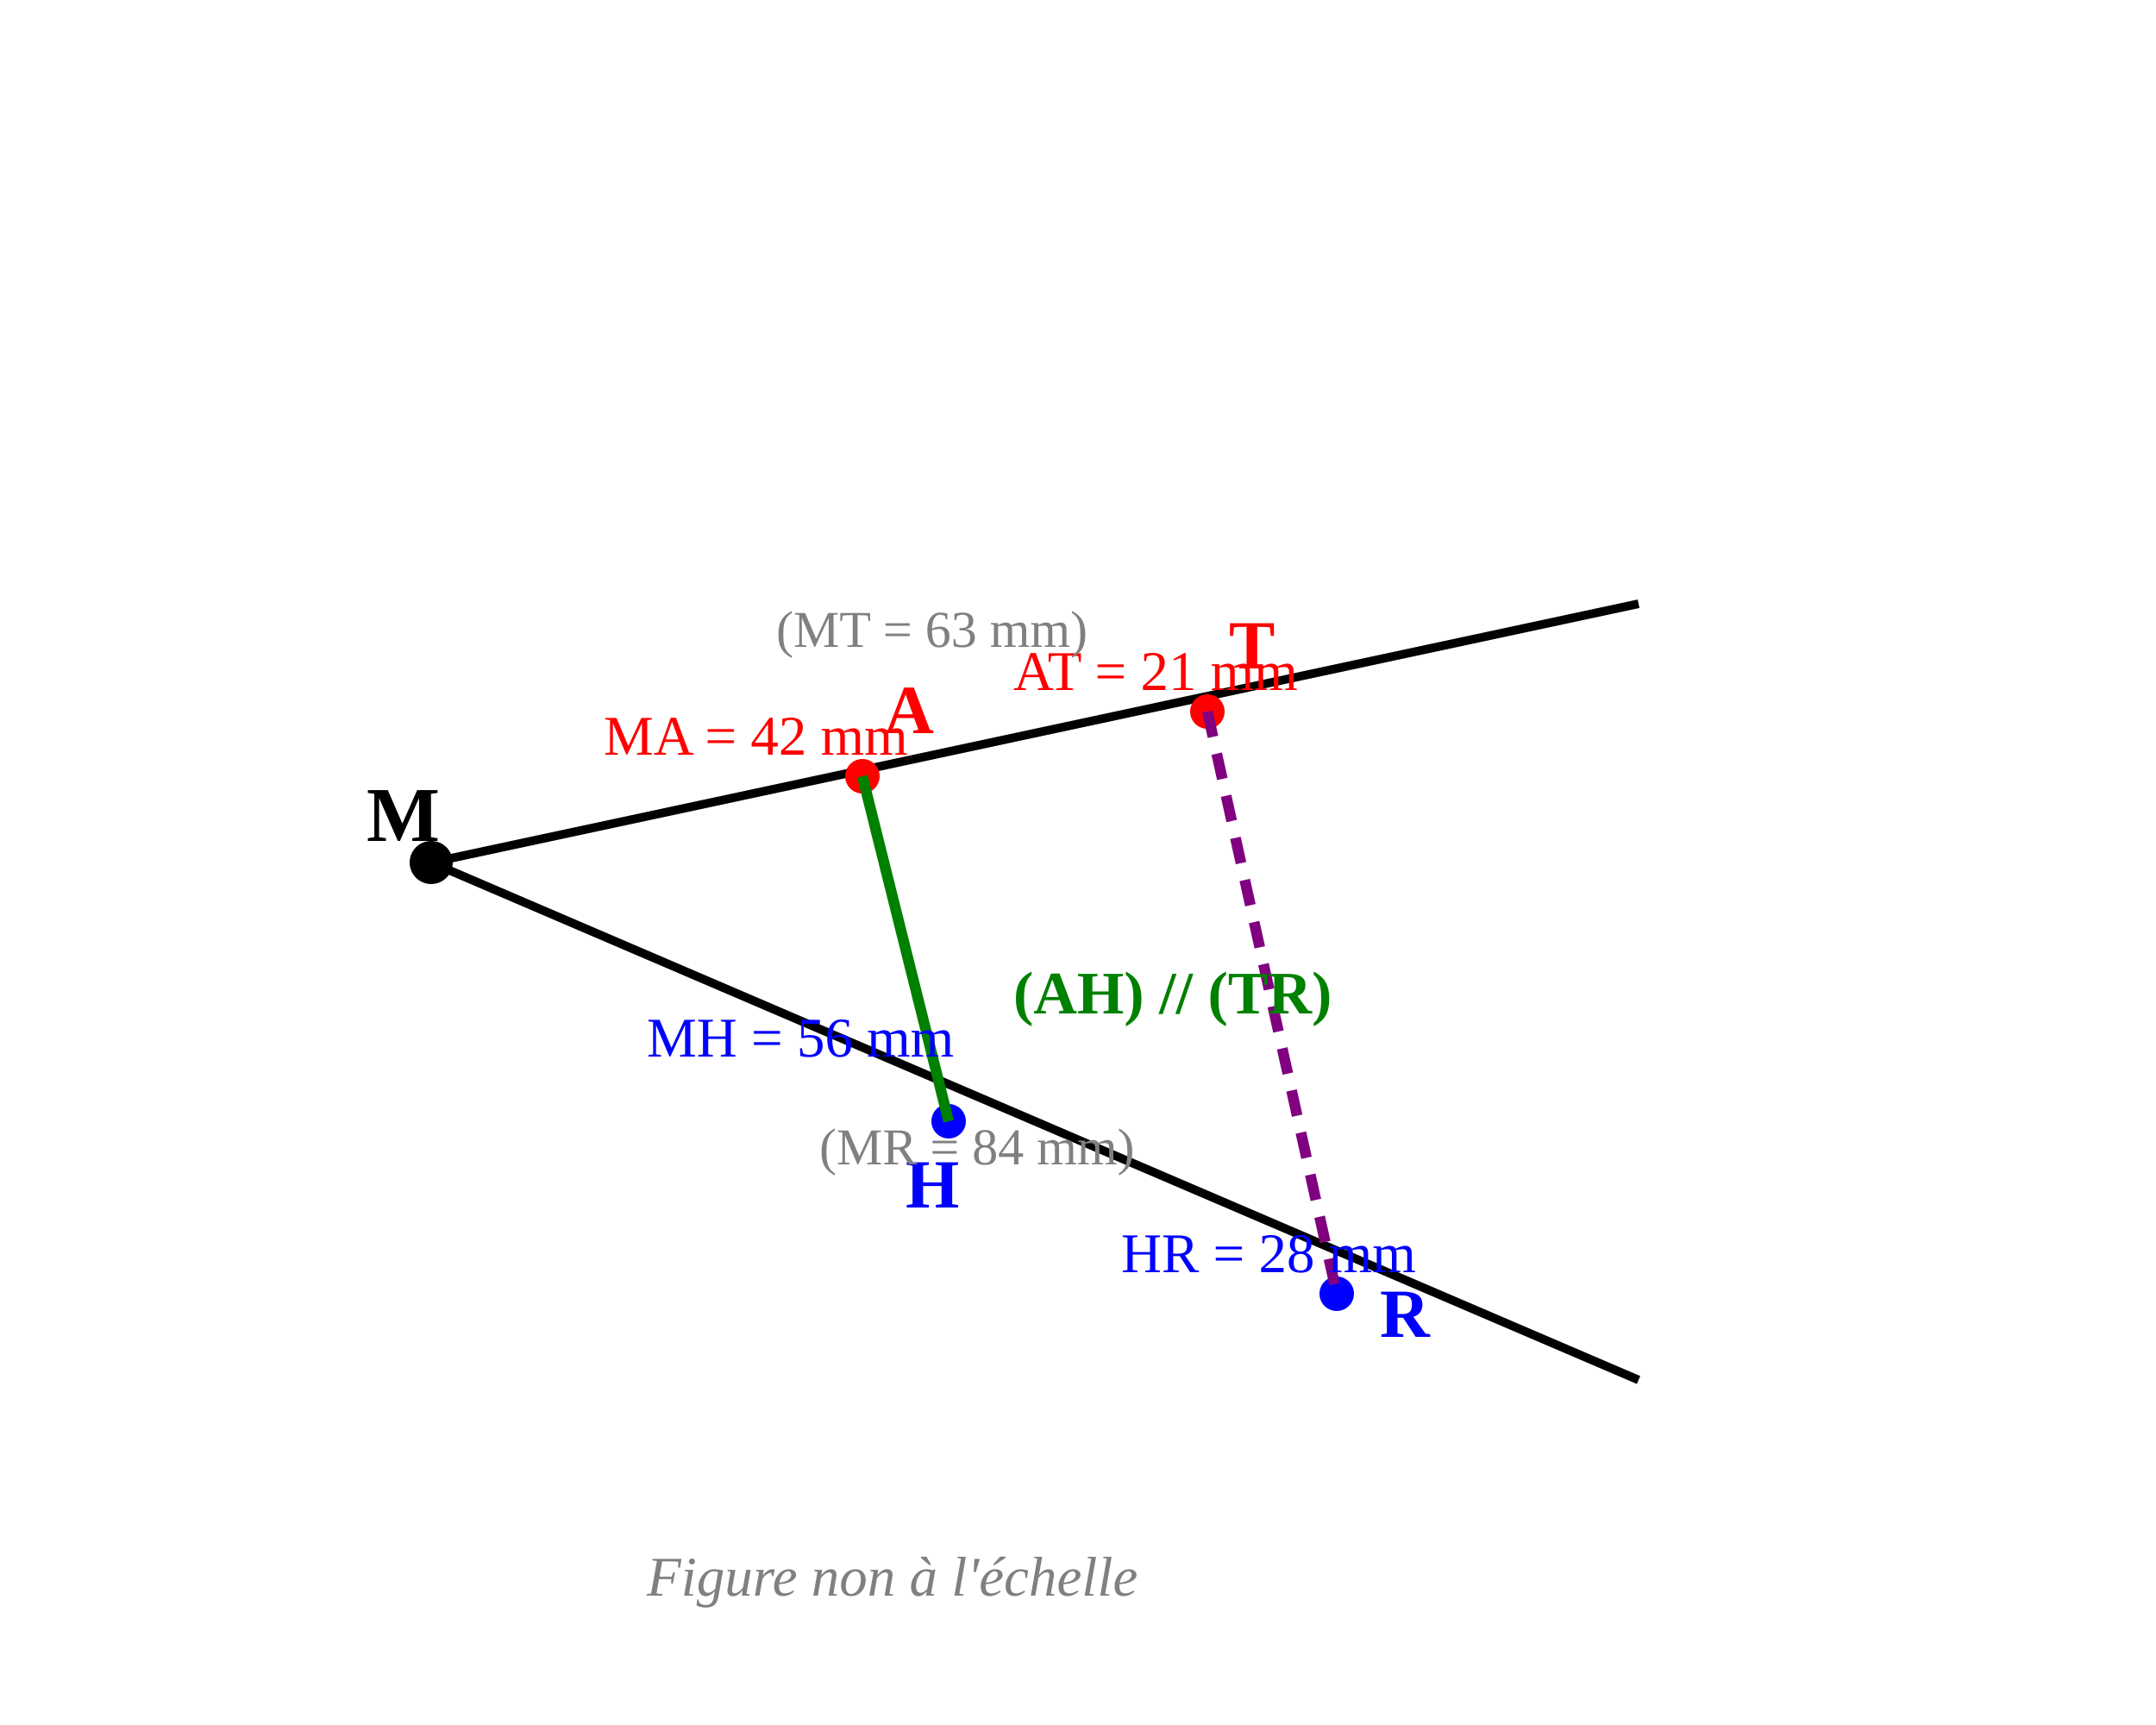
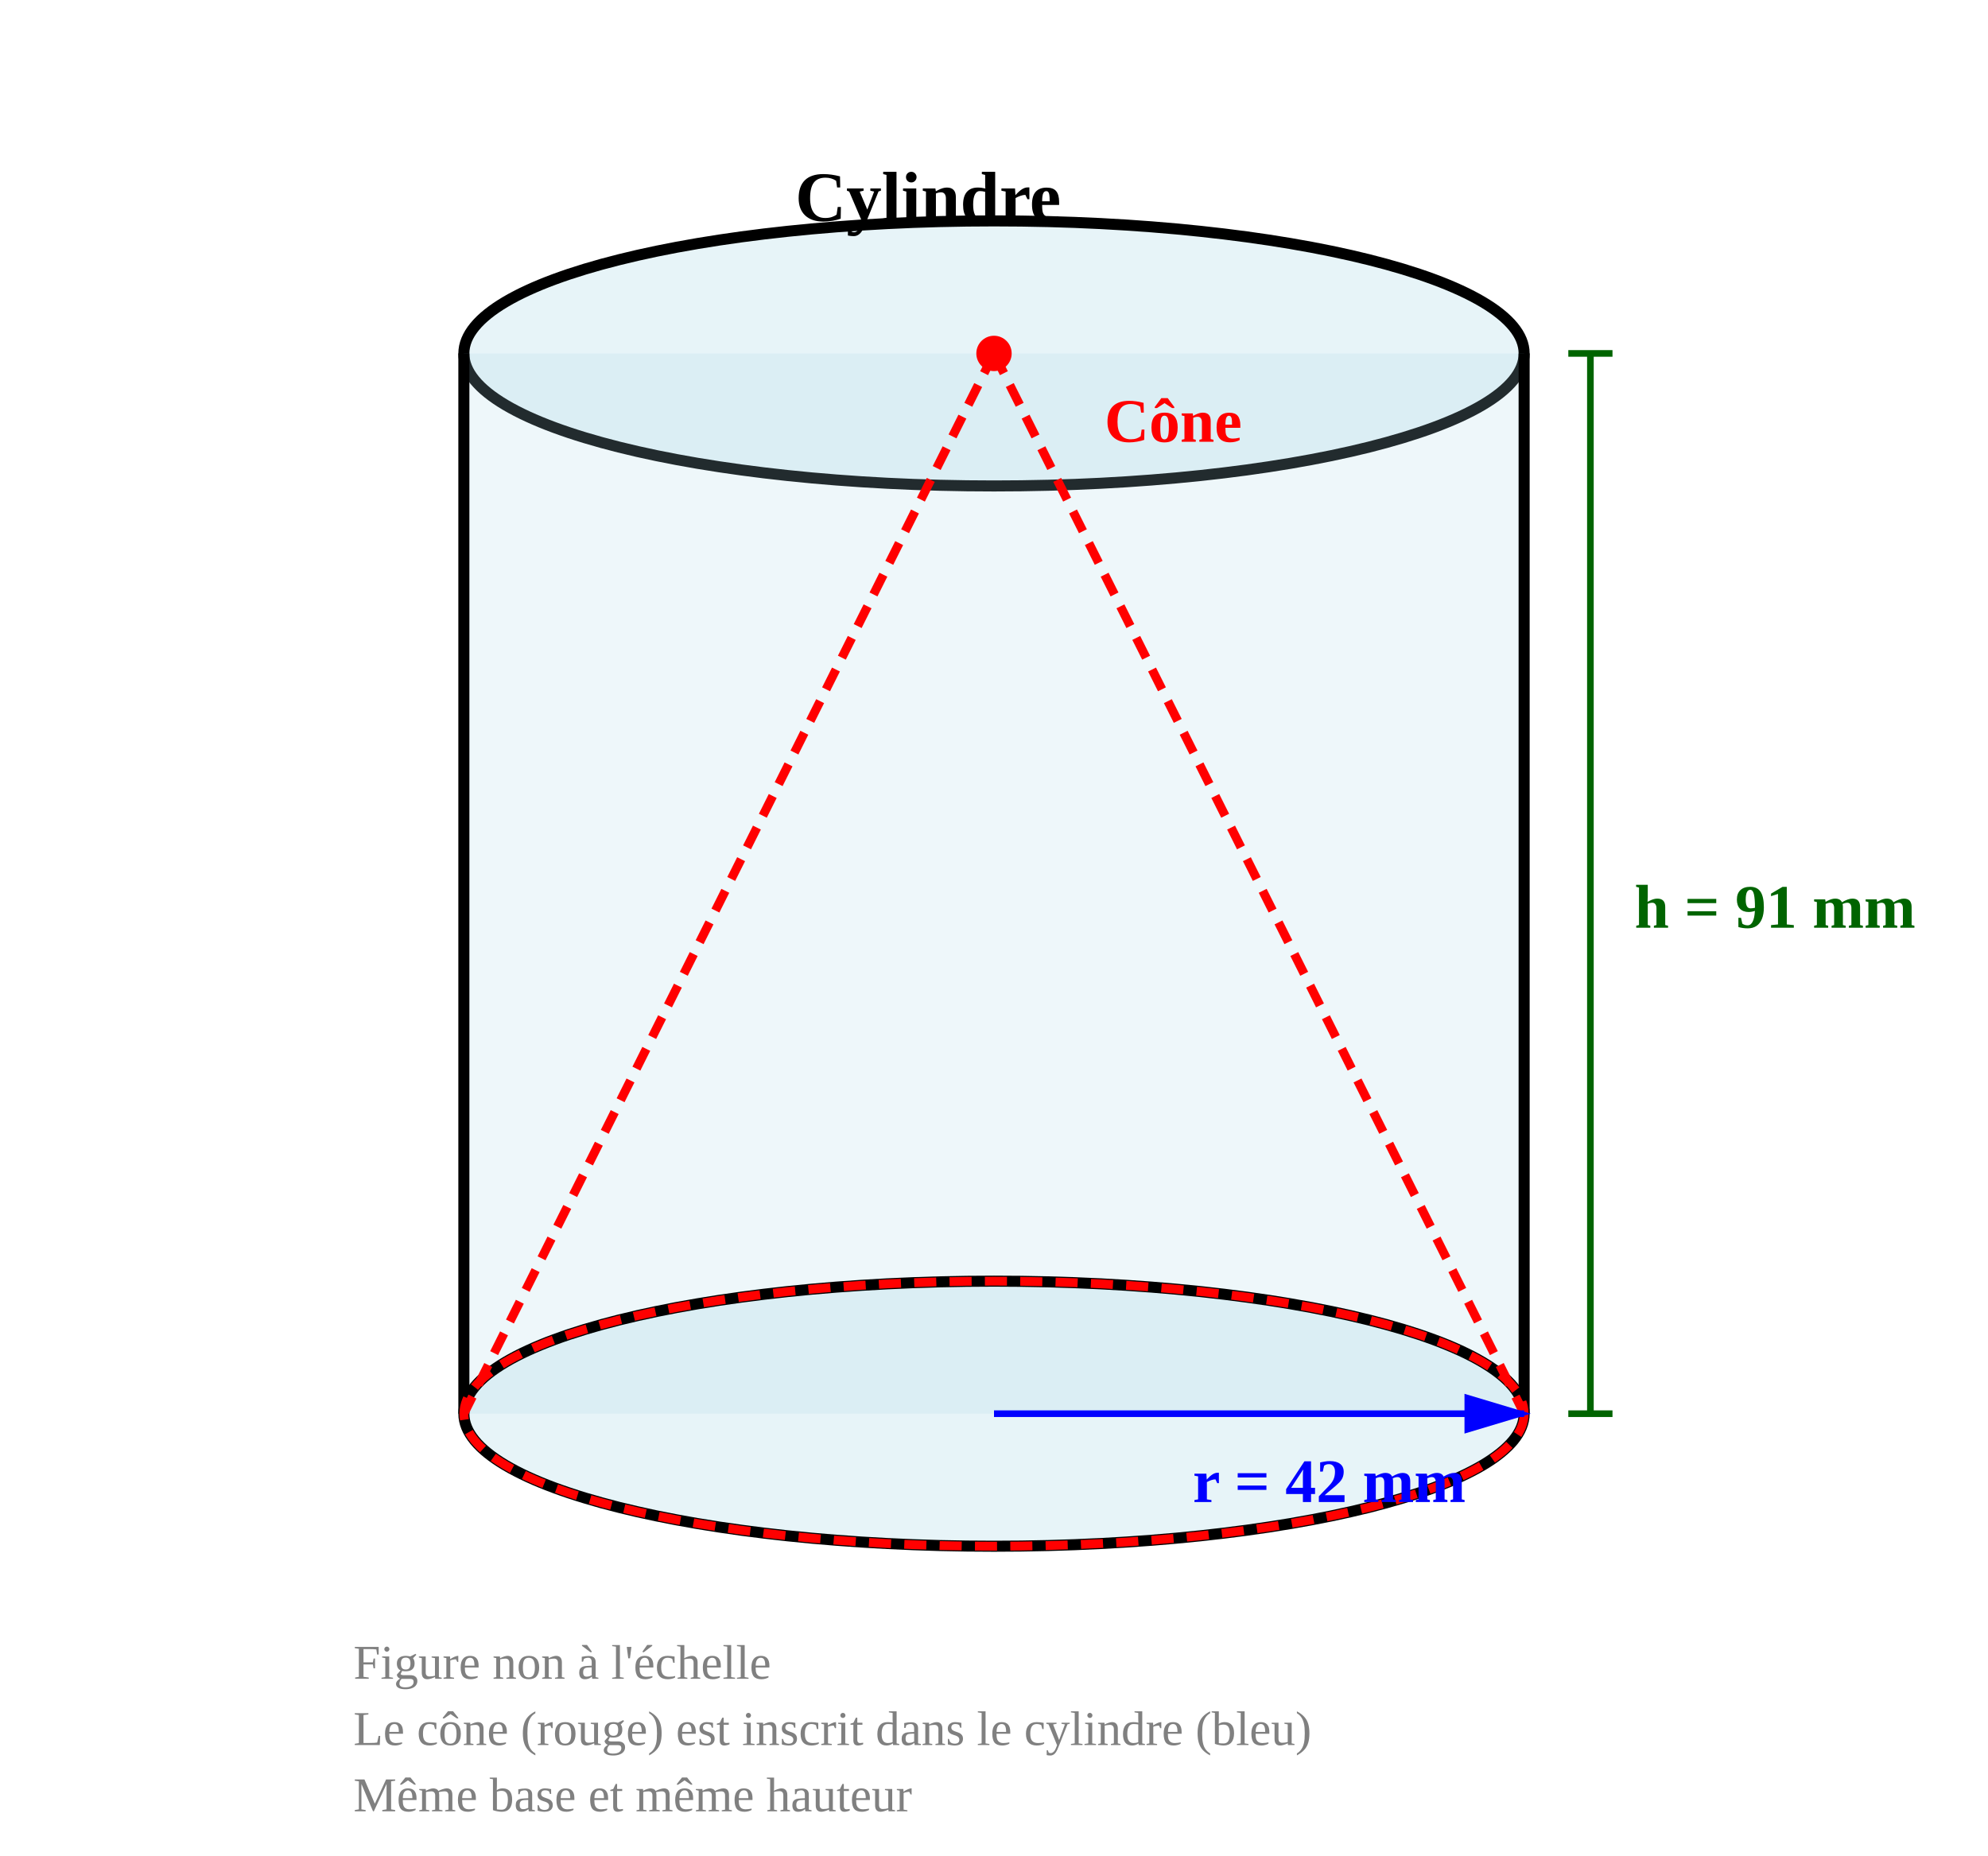
- <svg xmlns="http://www.w3.org/2000/svg" width="500" height="400">
-   <circle cx="100" cy="200" r="5" fill="black" />
-   <line x1="100" y1="200" x2="380" y2="140" stroke="black" stroke-width="2" />
-   <line x1="100" y1="200" x2="380" y2="320" stroke="black" stroke-width="2" />
-   <circle cx="200" cy="180" r="4" fill="red" />
-   <circle cx="280" cy="165" r="4" fill="red" />
-   <circle cx="220" cy="260" r="4" fill="blue" />
-   <circle cx="310" cy="300" r="4" fill="blue" />
-   <line x1="200" y1="180" x2="220" y2="260" stroke="green" stroke-width="2.5" />
-   <line x1="280" y1="165" x2="310" y2="300" stroke="purple" stroke-width="2.5" stroke-dasharray="6,4" />
-   <text x="85" y="195" font-size="18" font-weight="bold">M</text>
-   <text x="205" y="170" font-size="16" font-weight="bold" fill="red">A</text>
-   <text x="285" y="155" font-size="16" font-weight="bold" fill="red">T</text>
-   <text x="210" y="280" font-size="16" font-weight="bold" fill="blue">H</text>
-   <text x="320" y="310" font-size="16" font-weight="bold" fill="blue">R</text>
-   <text x="140" y="175" font-size="13" fill="red">MA = 42 mm</text>
-   <text x="235" y="160" font-size="13" fill="red">AT = 21 mm</text>
-   <text x="180" y="150" font-size="12" fill="gray">(MT = 63 mm)</text>
-   <text x="150" y="245" font-size="13" fill="blue">MH = 56 mm</text>
-   <text x="260" y="295" font-size="13" fill="blue">HR = 28 mm</text>
-   <text x="190" y="270" font-size="12" fill="gray">(MR = 84 mm)</text>
-   <text x="235" y="235" font-size="14" fill="green" font-weight="bold">(AH) // (TR)</text>
-   <text x="150" y="370" font-size="13" fill="gray" font-style="italic">Figure non à l'échelle</text>
+ <svg xmlns="http://www.w3.org/2000/svg" width="450" height="420">
+   <ellipse cx="225" cy="80" rx="120" ry="30" fill="lightblue" fill-opacity="0.3" stroke="black" stroke-width="2.5" />
+   <rect x="105" y="80" width="240" height="240" fill="lightblue" fill-opacity="0.2" stroke="none" />
+   <line x1="105" y1="80" x2="105" y2="320" stroke="black" stroke-width="2.5" />
+   <line x1="345" y1="80" x2="345" y2="320" stroke="black" stroke-width="2.5" />
+   <ellipse cx="225" cy="320" rx="120" ry="30" fill="lightblue" fill-opacity="0.3" stroke="black" stroke-width="2.5" />
+   <line x1="225" y1="80" x2="105" y2="320" stroke="red" stroke-width="2" stroke-dasharray="5,3" />
+   <line x1="225" y1="80" x2="345" y2="320" stroke="red" stroke-width="2" stroke-dasharray="5,3" />
+   <ellipse cx="225" cy="320" rx="120" ry="30" fill="none" stroke="red" stroke-width="2" stroke-dasharray="5,3" />
+   <circle cx="225" cy="80" r="4" fill="red" />
+   <line x1="225" y1="320" x2="345" y2="320" stroke="blue" stroke-width="1.5" marker-end="url(#arrowhead-blue)" />
+   <defs>
+     <marker id="arrowhead-blue" markerWidth="10" markerHeight="10" refX="9" refY="3" orient="auto">
+       <polygon points="0 0, 10 3, 0 6" fill="blue" />
+     </marker>
+   </defs>
+   <text x="270" y="340" font-size="14" fill="blue" font-weight="bold">r = 42 mm</text>
+   <line x1="360" y1="80" x2="360" y2="320" stroke="darkgreen" stroke-width="1.5" />
+   <line x1="355" y1="80" x2="365" y2="80" stroke="darkgreen" stroke-width="1.5" />
+   <line x1="355" y1="320" x2="365" y2="320" stroke="darkgreen" stroke-width="1.5" />
+   <text x="370" y="210" font-size="14" fill="darkgreen" font-weight="bold">h = 91 mm</text>
+   <text x="180" y="50" font-size="16" fill="black" font-weight="bold">Cylindre</text>
+   <text x="250" y="100" font-size="14" fill="red" font-weight="bold">Cône</text>
+   <text x="80" y="380" font-size="11" fill="gray">Figure non à l'échelle</text>
+   <text x="80" y="395" font-size="11" fill="gray">Le cône (rouge) est inscrit dans le cylindre (bleu)</text>
+   <text x="80" y="410" font-size="11" fill="gray">Même base et même hauteur</text>
</svg>
